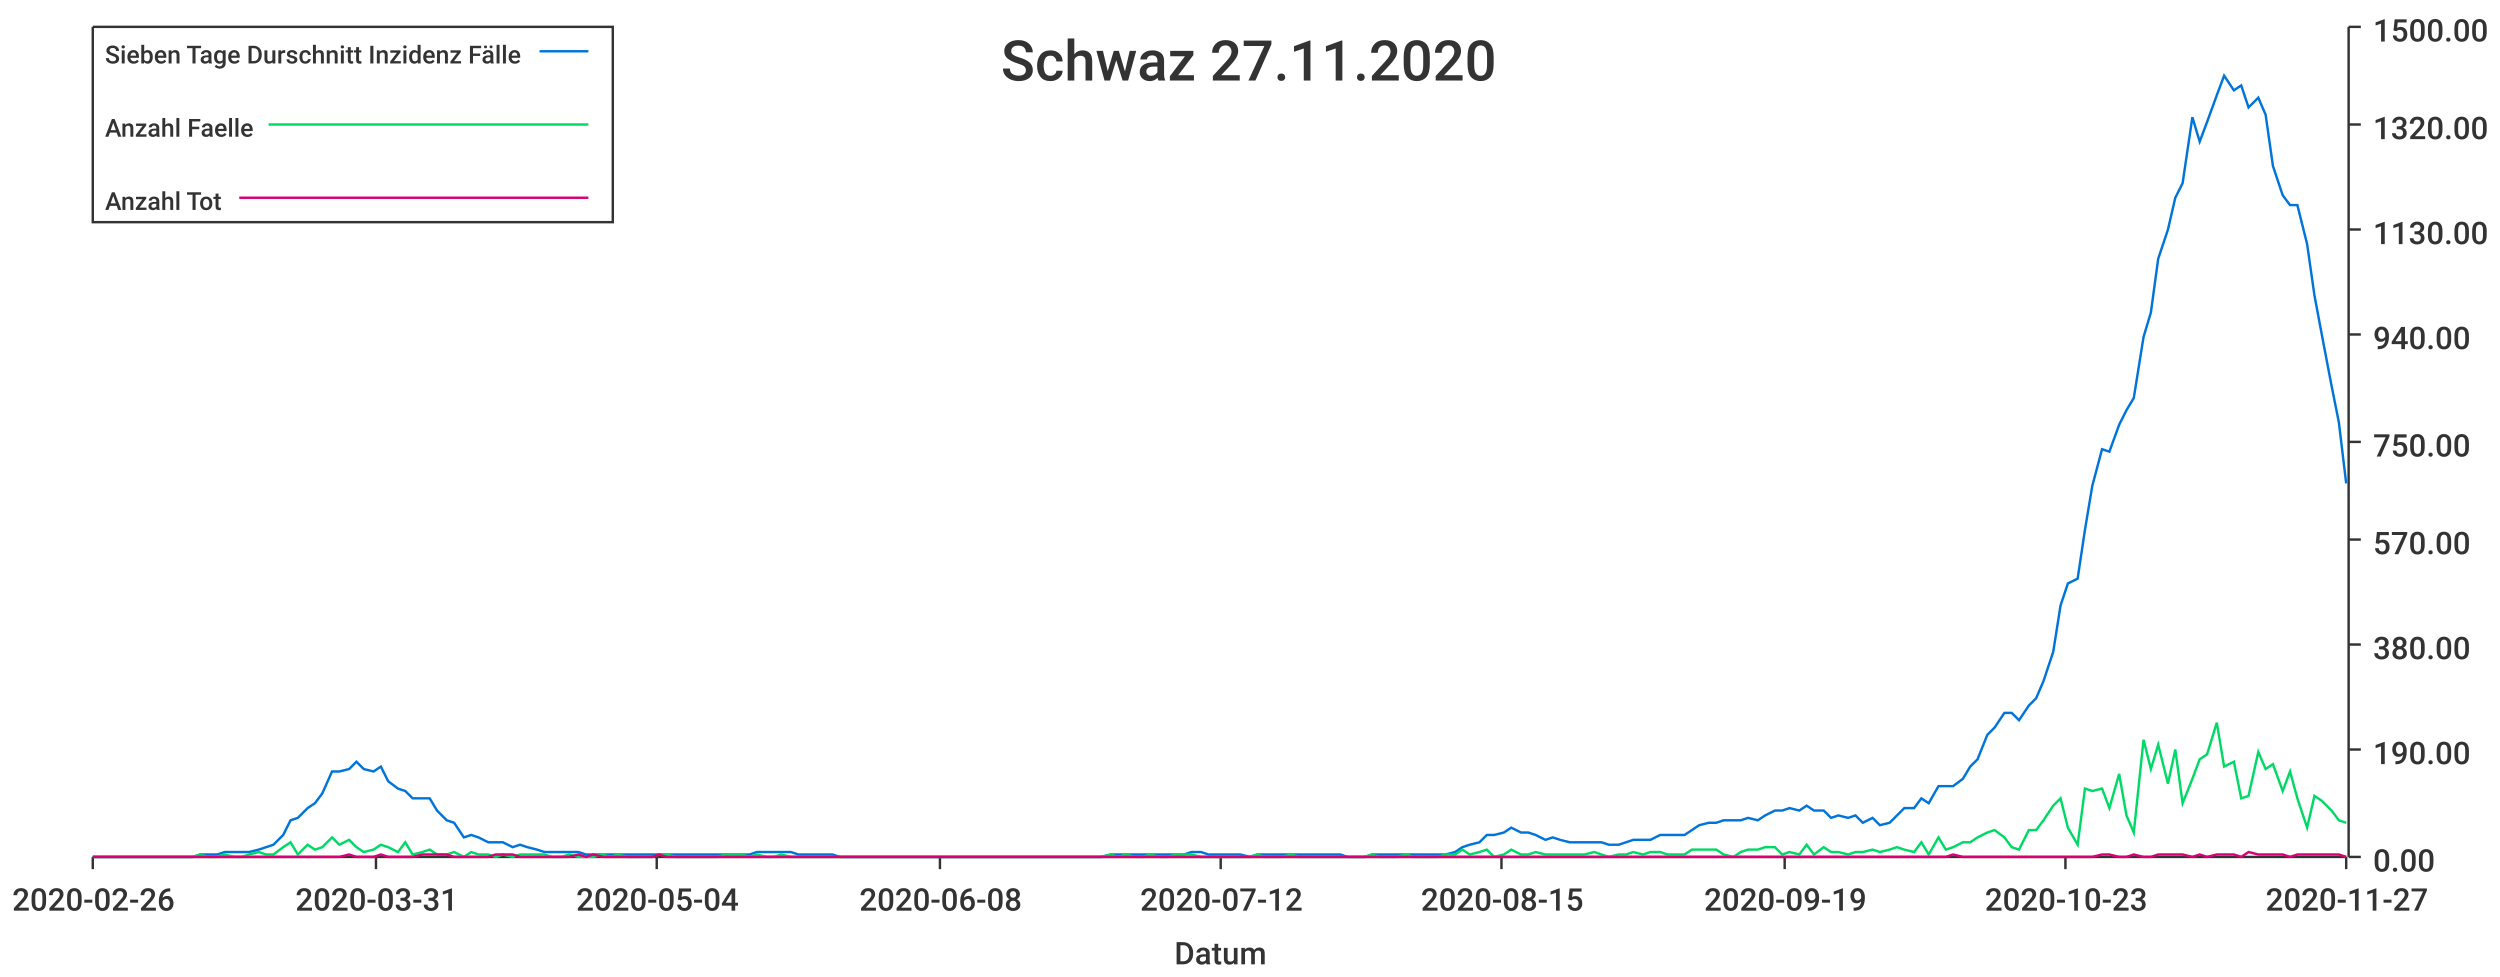
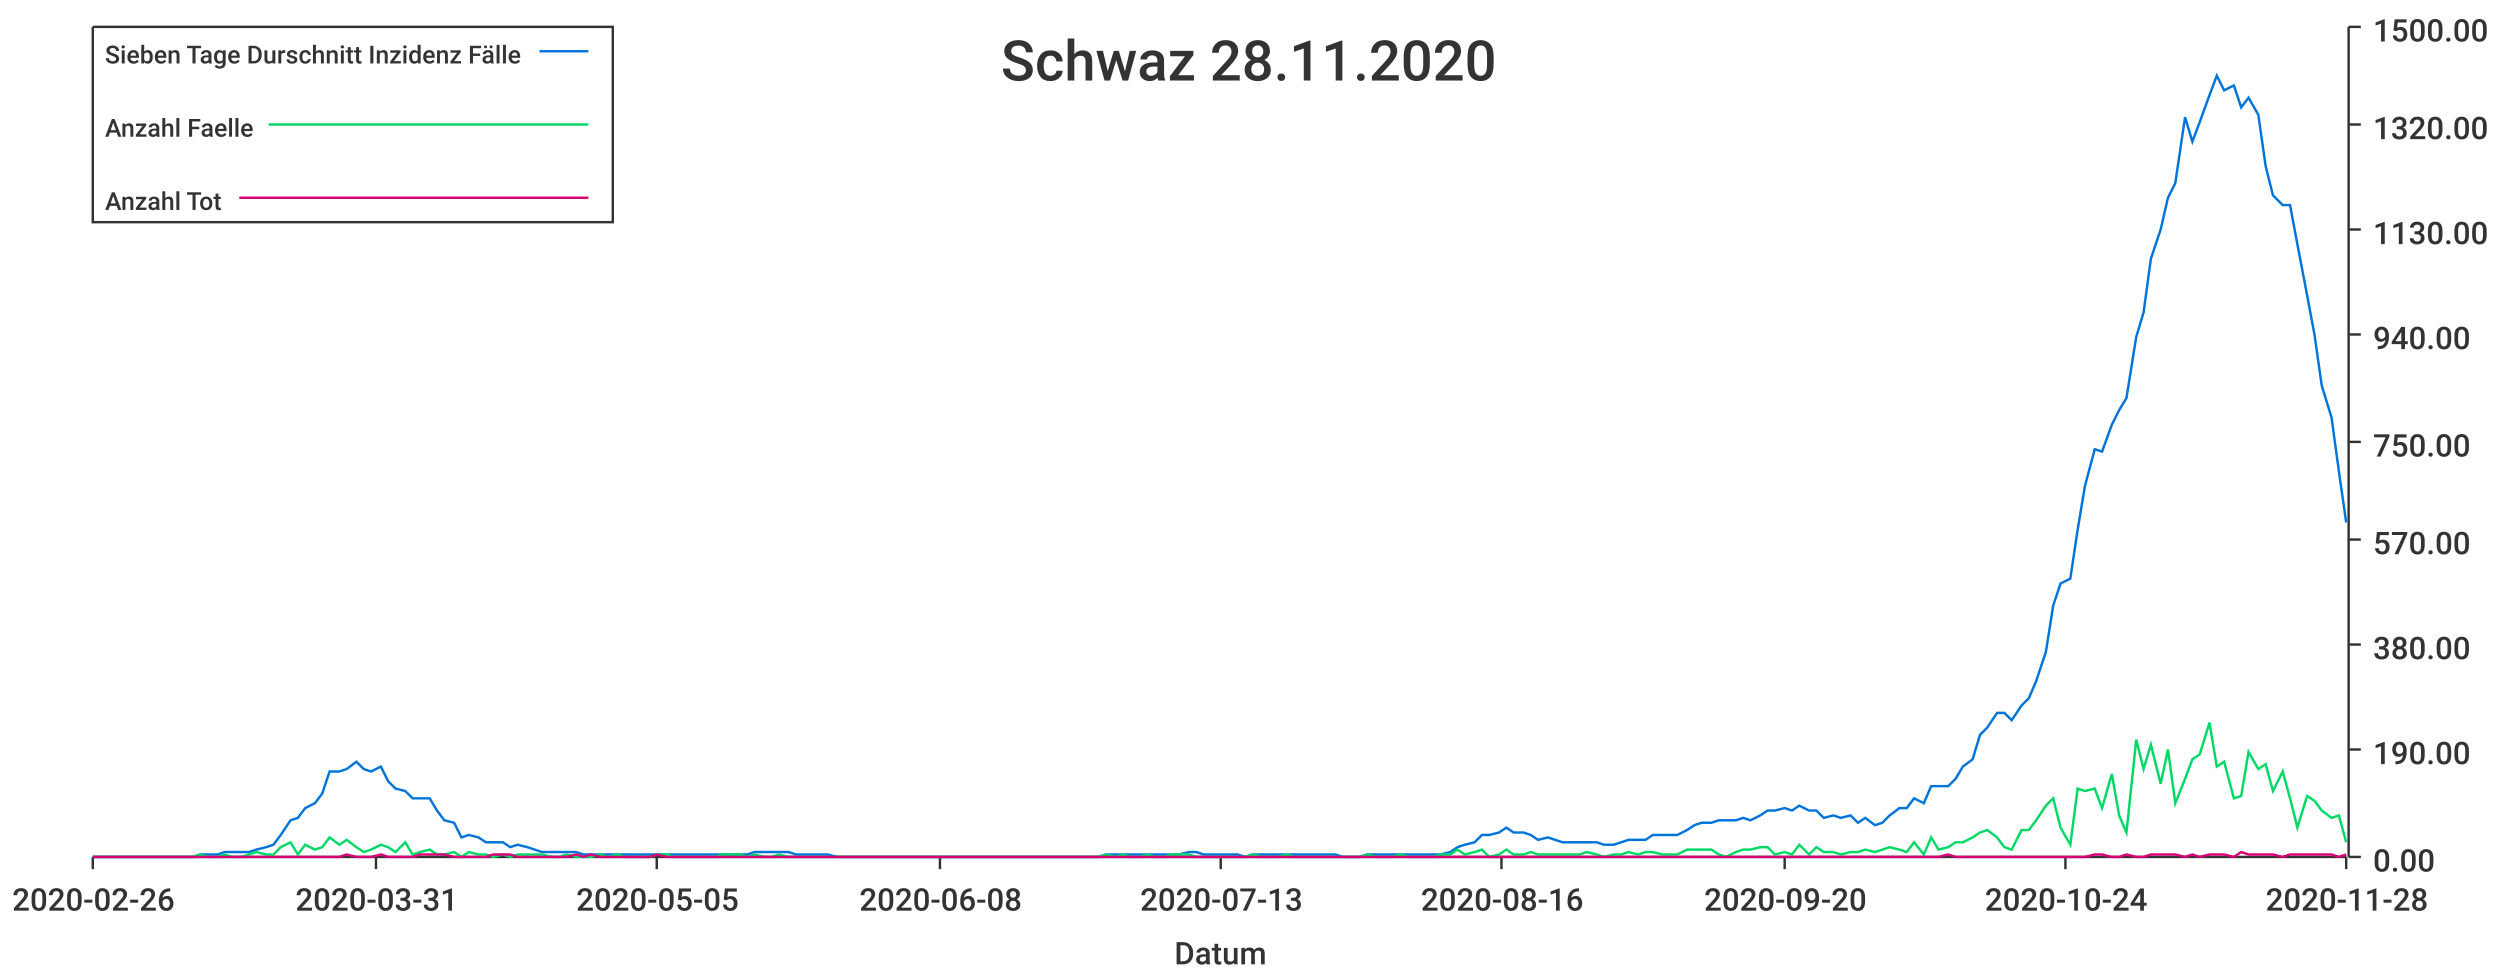
<svg xmlns="http://www.w3.org/2000/svg" width="1024" height="400">\n<path d="M 0 0 L 1024 0 L 1024 400 L 0 400 L 0 0" style="stroke-width:0;stroke:rgba(255,255,255,1.0);fill:rgba(255,255,255,1.0)" />
  <path d="M 38 11 L 961 11 L 961 351 L 38 351 L 38 11" style="stroke-width:0;stroke:rgba(255,255,255,1.0);fill:rgba(255,255,255,1.0)" />
  <path d="M 38 351 L 961 351" style="stroke-width:1;stroke:rgba(51,51,51,1.0);fill:none" />
  <path d="M 38 351 L 38 356" style="stroke-width:1;stroke:rgba(51,51,51,1.0);fill:none" />
  <text x="5" y="373" style="stroke-width:0;stroke:none;fill:rgba(51,51,51,1.0);font-size:12.8px;font-family:'Roboto Medium',sans-serif">2020-02-26</text>
  <path d="M 154 351 L 154 356" style="stroke-width:1;stroke:rgba(51,51,51,1.0);fill:none" />
  <text x="121" y="373" style="stroke-width:0;stroke:none;fill:rgba(51,51,51,1.0);font-size:12.8px;font-family:'Roboto Medium',sans-serif">2020-03-31</text>
  <path d="M 269 351 L 269 356" style="stroke-width:1;stroke:rgba(51,51,51,1.0);fill:none" />
-   <text x="236" y="373" style="stroke-width:0;stroke:none;fill:rgba(51,51,51,1.0);font-size:12.8px;font-family:'Roboto Medium',sans-serif">2020-05-04</text>
+   <text x="236" y="373" style="stroke-width:0;stroke:none;fill:rgba(51,51,51,1.0);font-size:12.8px;font-family:'Roboto Medium',sans-serif">2020-05-05</text>
  <path d="M 385 351 L 385 356" style="stroke-width:1;stroke:rgba(51,51,51,1.0);fill:none" />
  <text x="352" y="373" style="stroke-width:0;stroke:none;fill:rgba(51,51,51,1.0);font-size:12.8px;font-family:'Roboto Medium',sans-serif">2020-06-08</text>
  <path d="M 500 351 L 500 356" style="stroke-width:1;stroke:rgba(51,51,51,1.0);fill:none" />
-   <text x="467" y="373" style="stroke-width:0;stroke:none;fill:rgba(51,51,51,1.0);font-size:12.8px;font-family:'Roboto Medium',sans-serif">2020-07-12</text>
+   <text x="467" y="373" style="stroke-width:0;stroke:none;fill:rgba(51,51,51,1.0);font-size:12.8px;font-family:'Roboto Medium',sans-serif">2020-07-13</text>
  <path d="M 615 351 L 615 356" style="stroke-width:1;stroke:rgba(51,51,51,1.0);fill:none" />
-   <text x="582" y="373" style="stroke-width:0;stroke:none;fill:rgba(51,51,51,1.0);font-size:12.8px;font-family:'Roboto Medium',sans-serif">2020-08-15</text>
+   <text x="582" y="373" style="stroke-width:0;stroke:none;fill:rgba(51,51,51,1.0);font-size:12.8px;font-family:'Roboto Medium',sans-serif">2020-08-16</text>
  <path d="M 731 351 L 731 356" style="stroke-width:1;stroke:rgba(51,51,51,1.0);fill:none" />
-   <text x="698" y="373" style="stroke-width:0;stroke:none;fill:rgba(51,51,51,1.0);font-size:12.8px;font-family:'Roboto Medium',sans-serif">2020-09-19</text>
+   <text x="698" y="373" style="stroke-width:0;stroke:none;fill:rgba(51,51,51,1.0);font-size:12.8px;font-family:'Roboto Medium',sans-serif">2020-09-20</text>
  <path d="M 846 351 L 846 356" style="stroke-width:1;stroke:rgba(51,51,51,1.0);fill:none" />
-   <text x="813" y="373" style="stroke-width:0;stroke:none;fill:rgba(51,51,51,1.0);font-size:12.8px;font-family:'Roboto Medium',sans-serif">2020-10-23</text>
+   <text x="813" y="373" style="stroke-width:0;stroke:none;fill:rgba(51,51,51,1.0);font-size:12.8px;font-family:'Roboto Medium',sans-serif">2020-10-24</text>
  <path d="M 961 351 L 961 356" style="stroke-width:1;stroke:rgba(51,51,51,1.0);fill:none" />
-   <text x="928" y="373" style="stroke-width:0;stroke:none;fill:rgba(51,51,51,1.0);font-size:12.8px;font-family:'Roboto Medium',sans-serif">2020-11-27</text>
+   <text x="928" y="373" style="stroke-width:0;stroke:none;fill:rgba(51,51,51,1.0);font-size:12.8px;font-family:'Roboto Medium',sans-serif">2020-11-28</text>
  <text x="481" y="395" style="stroke-width:0;stroke:none;fill:rgba(51,51,51,1.0);font-size:12.8px;font-family:'Roboto Medium',sans-serif">Datum</text>
  <path d="M 962 351 L 962 11" style="stroke-width:1;stroke:rgba(51,51,51,1.0);fill:none" />
  <path d="M 962 351 L 967 351" style="stroke-width:1;stroke:rgba(51,51,51,1.0);fill:none" />
  <text x="972" y="357" style="stroke-width:0;stroke:none;fill:rgba(51,51,51,1.0);font-size:12.8px;font-family:'Roboto Medium',sans-serif">0.00</text>
  <path d="M 962 307 L 967 307" style="stroke-width:1;stroke:rgba(51,51,51,1.0);fill:none" />
  <text x="972" y="313" style="stroke-width:0;stroke:none;fill:rgba(51,51,51,1.0);font-size:12.8px;font-family:'Roboto Medium',sans-serif">190.00</text>
  <path d="M 962 264 L 967 264" style="stroke-width:1;stroke:rgba(51,51,51,1.0);fill:none" />
  <text x="972" y="270" style="stroke-width:0;stroke:none;fill:rgba(51,51,51,1.0);font-size:12.8px;font-family:'Roboto Medium',sans-serif">380.00</text>
  <path d="M 962 221 L 967 221" style="stroke-width:1;stroke:rgba(51,51,51,1.0);fill:none" />
  <text x="972" y="227" style="stroke-width:0;stroke:none;fill:rgba(51,51,51,1.0);font-size:12.8px;font-family:'Roboto Medium',sans-serif">570.00</text>
  <path d="M 962 181 L 967 181" style="stroke-width:1;stroke:rgba(51,51,51,1.0);fill:none" />
  <text x="972" y="187" style="stroke-width:0;stroke:none;fill:rgba(51,51,51,1.0);font-size:12.8px;font-family:'Roboto Medium',sans-serif">750.00</text>
  <path d="M 962 137 L 967 137" style="stroke-width:1;stroke:rgba(51,51,51,1.0);fill:none" />
  <text x="972" y="143" style="stroke-width:0;stroke:none;fill:rgba(51,51,51,1.0);font-size:12.8px;font-family:'Roboto Medium',sans-serif">940.00</text>
  <path d="M 962 94 L 967 94" style="stroke-width:1;stroke:rgba(51,51,51,1.0);fill:none" />
  <text x="972" y="100" style="stroke-width:0;stroke:none;fill:rgba(51,51,51,1.0);font-size:12.8px;font-family:'Roboto Medium',sans-serif">1130.00</text>
  <path d="M 962 51 L 967 51" style="stroke-width:1;stroke:rgba(51,51,51,1.0);fill:none" />
  <text x="972" y="57" style="stroke-width:0;stroke:none;fill:rgba(51,51,51,1.0);font-size:12.8px;font-family:'Roboto Medium',sans-serif">1320.00</text>
  <path d="M 962 11 L 967 11" style="stroke-width:1;stroke:rgba(51,51,51,1.0);fill:none" />
  <text x="972" y="17" style="stroke-width:0;stroke:none;fill:rgba(51,51,51,1.0);font-size:12.8px;font-family:'Roboto Medium',sans-serif">1500.00</text>
-   <path d="M 38 351 L 42 351 L 45 351 L 49 351 L 52 351 L 55 351 L 59 351 L 62 351 L 65 351 L 69 351 L 72 351 L 75 351 L 79 351 L 82 350 L 85 350 L 89 350 L 92 349 L 96 349 L 99 349 L 102 349 L 106 348 L 109 347 L 112 346 L 116 342 L 119 336 L 122 335 L 126 331 L 129 329 L 132 325 L 136 316 L 139 316 L 143 315 L 146 312 L 149 315 L 153 316 L 156 314 L 159 320 L 163 323 L 166 324 L 169 327 L 173 327 L 176 327 L 179 332 L 183 336 L 186 337 L 190 343 L 193 342 L 196 343 L 200 345 L 203 345 L 206 345 L 210 347 L 213 346 L 216 347 L 220 348 L 223 349 L 226 349 L 230 349 L 233 349 L 237 349 L 240 350 L 243 350 L 247 350 L 250 350 L 253 350 L 257 350 L 260 350 L 263 350 L 267 350 L 270 350 L 273 350 L 277 350 L 280 350 L 284 350 L 287 350 L 290 350 L 294 350 L 297 350 L 300 350 L 304 350 L 307 350 L 310 349 L 314 349 L 317 349 L 320 349 L 324 349 L 327 350 L 331 350 L 334 350 L 337 350 L 341 350 L 344 351 L 347 351 L 351 351 L 354 351 L 357 351 L 361 351 L 364 351 L 367 351 L 371 351 L 374 351 L 377 351 L 381 351 L 384 351 L 388 351 L 391 351 L 394 351 L 398 351 L 401 351 L 404 351 L 408 351 L 411 351 L 414 351 L 418 351 L 421 351 L 424 351 L 428 351 L 431 351 L 435 351 L 438 351 L 441 351 L 445 351 L 448 351 L 451 351 L 455 350 L 458 350 L 461 350 L 465 350 L 468 350 L 471 350 L 475 350 L 478 350 L 482 350 L 485 350 L 488 349 L 492 349 L 495 350 L 498 350 L 502 350 L 505 350 L 508 350 L 512 351 L 515 350 L 518 350 L 522 350 L 525 350 L 529 350 L 532 350 L 535 350 L 539 350 L 542 350 L 545 350 L 549 350 L 552 351 L 555 351 L 559 351 L 562 350 L 565 350 L 569 350 L 572 350 L 576 350 L 579 350 L 582 350 L 586 350 L 589 350 L 592 350 L 596 349 L 599 347 L 602 346 L 606 345 L 609 342 L 612 342 L 616 341 L 619 339 L 623 341 L 626 341 L 629 342 L 633 344 L 636 343 L 639 344 L 643 345 L 646 345 L 649 345 L 653 345 L 656 345 L 659 346 L 663 346 L 666 345 L 669 344 L 673 344 L 676 344 L 680 342 L 683 342 L 686 342 L 690 342 L 693 340 L 696 338 L 700 337 L 703 337 L 706 336 L 710 336 L 713 336 L 716 335 L 720 336 L 723 334 L 727 332 L 730 332 L 733 331 L 737 332 L 740 330 L 743 332 L 747 332 L 750 335 L 753 334 L 757 335 L 760 334 L 763 337 L 767 335 L 770 338 L 774 337 L 777 334 L 780 331 L 784 331 L 787 327 L 790 329 L 794 322 L 797 322 L 800 322 L 804 319 L 807 314 L 810 311 L 814 301 L 817 298 L 821 292 L 824 292 L 827 295 L 831 289 L 834 286 L 837 279 L 841 267 L 844 248 L 847 239 L 851 237 L 854 217 L 857 199 L 861 184 L 864 185 L 868 174 L 871 168 L 874 163 L 878 138 L 881 128 L 884 106 L 888 94 L 891 81 L 894 75 L 898 48 L 901 58 L 904 50 L 908 39 L 911 31 L 915 37 L 918 35 L 921 44 L 925 40 L 928 47 L 931 68 L 935 80 L 938 84 L 941 84 L 945 100 L 948 121 L 951 137 L 955 158 L 958 173 L 961 198" style="stroke-width:1;stroke:rgba(0,116,217,1.0);fill:none" />
-   <path d="M 38 351 L 42 351 L 45 351 L 49 351 L 52 351 L 55 351 L 59 351 L 62 351 L 65 351 L 69 351 L 72 351 L 75 351 L 79 351 L 82 350 L 85 351 L 89 351 L 92 350 L 96 351 L 99 351 L 102 350 L 106 349 L 109 350 L 112 350 L 116 347 L 119 345 L 122 350 L 126 346 L 129 348 L 132 347 L 136 343 L 139 346 L 143 344 L 146 347 L 149 349 L 153 348 L 156 346 L 159 347 L 163 349 L 166 345 L 169 350 L 173 349 L 176 348 L 179 350 L 183 350 L 186 349 L 190 351 L 193 349 L 196 350 L 200 350 L 203 351 L 206 350 L 210 351 L 213 350 L 216 350 L 220 350 L 223 350 L 226 351 L 230 351 L 233 350 L 237 351 L 240 351 L 243 351 L 247 350 L 250 351 L 253 350 L 257 351 L 260 351 L 263 351 L 267 351 L 270 350 L 273 350 L 277 351 L 280 351 L 284 351 L 287 351 L 290 351 L 294 351 L 297 350 L 300 350 L 304 350 L 307 351 L 310 350 L 314 351 L 317 351 L 320 350 L 324 351 L 327 351 L 331 351 L 334 351 L 337 351 L 341 351 L 344 351 L 347 351 L 351 351 L 354 351 L 357 351 L 361 351 L 364 351 L 367 351 L 371 351 L 374 351 L 377 351 L 381 351 L 384 351 L 388 351 L 391 351 L 394 351 L 398 351 L 401 351 L 404 351 L 408 351 L 411 351 L 414 351 L 418 351 L 421 351 L 424 351 L 428 351 L 431 351 L 435 351 L 438 351 L 441 351 L 445 351 L 448 351 L 451 351 L 455 350 L 458 351 L 461 350 L 465 351 L 468 351 L 471 350 L 475 351 L 478 351 L 482 350 L 485 350 L 488 350 L 492 351 L 495 351 L 498 351 L 502 351 L 505 351 L 508 351 L 512 351 L 515 350 L 518 351 L 522 351 L 525 351 L 529 350 L 532 351 L 535 351 L 539 351 L 542 351 L 545 351 L 549 351 L 552 351 L 555 351 L 559 351 L 562 350 L 565 351 L 569 351 L 572 351 L 576 350 L 579 351 L 582 351 L 586 351 L 589 351 L 592 350 L 596 350 L 599 348 L 602 350 L 606 349 L 609 348 L 612 351 L 616 350 L 619 348 L 623 350 L 626 350 L 629 349 L 633 350 L 636 350 L 639 350 L 643 350 L 646 350 L 649 350 L 653 349 L 656 350 L 659 351 L 663 350 L 666 350 L 669 349 L 673 350 L 676 349 L 680 349 L 683 350 L 686 350 L 690 350 L 693 348 L 696 348 L 700 348 L 703 348 L 706 350 L 710 351 L 713 349 L 716 348 L 720 348 L 723 347 L 727 347 L 730 350 L 733 349 L 737 350 L 740 346 L 743 350 L 747 347 L 750 349 L 753 349 L 757 350 L 760 349 L 763 349 L 767 348 L 770 349 L 774 348 L 777 347 L 780 348 L 784 349 L 787 345 L 790 350 L 794 343 L 797 348 L 800 347 L 804 345 L 807 345 L 810 343 L 814 341 L 817 340 L 821 343 L 824 347 L 827 348 L 831 340 L 834 340 L 837 336 L 841 330 L 844 327 L 847 339 L 851 346 L 854 323 L 857 324 L 861 323 L 864 331 L 868 317 L 871 334 L 874 341 L 878 303 L 881 315 L 884 305 L 888 321 L 891 307 L 894 329 L 898 319 L 901 311 L 904 309 L 908 296 L 911 314 L 915 312 L 918 327 L 921 326 L 925 308 L 928 315 L 931 313 L 935 324 L 938 316 L 941 327 L 945 339 L 948 326 L 951 328 L 955 332 L 958 336 L 961 337" style="stroke-width:1;stroke:rgba(0,217,101,1.0);fill:none" />
-   <path d="M 38 351 L 42 351 L 45 351 L 49 351 L 52 351 L 55 351 L 59 351 L 62 351 L 65 351 L 69 351 L 72 351 L 75 351 L 79 351 L 82 351 L 85 351 L 89 351 L 92 351 L 96 351 L 99 351 L 102 351 L 106 351 L 109 351 L 112 351 L 116 351 L 119 351 L 122 351 L 126 351 L 129 351 L 132 351 L 136 351 L 139 351 L 143 350 L 146 351 L 149 351 L 153 351 L 156 350 L 159 351 L 163 351 L 166 351 L 169 351 L 173 350 L 176 350 L 179 350 L 183 350 L 186 351 L 190 351 L 193 351 L 196 351 L 200 351 L 203 350 L 206 350 L 210 350 L 213 351 L 216 351 L 220 351 L 223 351 L 226 351 L 230 351 L 233 351 L 237 350 L 240 351 L 243 350 L 247 351 L 250 351 L 253 351 L 257 351 L 260 351 L 263 351 L 267 351 L 270 350 L 273 351 L 277 351 L 280 351 L 284 351 L 287 351 L 290 351 L 294 351 L 297 351 L 300 351 L 304 351 L 307 351 L 310 351 L 314 351 L 317 351 L 320 351 L 324 351 L 327 351 L 331 351 L 334 351 L 337 351 L 341 351 L 344 351 L 347 351 L 351 351 L 354 351 L 357 351 L 361 351 L 364 351 L 367 351 L 371 351 L 374 351 L 377 351 L 381 351 L 384 351 L 388 351 L 391 351 L 394 351 L 398 351 L 401 351 L 404 351 L 408 351 L 411 351 L 414 351 L 418 351 L 421 351 L 424 351 L 428 351 L 431 351 L 435 351 L 438 351 L 441 351 L 445 351 L 448 351 L 451 351 L 455 351 L 458 351 L 461 351 L 465 351 L 468 351 L 471 351 L 475 351 L 478 351 L 482 351 L 485 351 L 488 351 L 492 351 L 495 351 L 498 351 L 502 351 L 505 351 L 508 351 L 512 351 L 515 351 L 518 351 L 522 351 L 525 351 L 529 351 L 532 351 L 535 351 L 539 351 L 542 351 L 545 351 L 549 351 L 552 351 L 555 351 L 559 351 L 562 351 L 565 351 L 569 351 L 572 351 L 576 351 L 579 351 L 582 351 L 586 351 L 589 351 L 592 351 L 596 351 L 599 351 L 602 351 L 606 351 L 609 351 L 612 351 L 616 351 L 619 351 L 623 351 L 626 351 L 629 351 L 633 351 L 636 351 L 639 351 L 643 351 L 646 351 L 649 351 L 653 351 L 656 351 L 659 351 L 663 351 L 666 351 L 669 351 L 673 351 L 676 351 L 680 351 L 683 351 L 686 351 L 690 351 L 693 351 L 696 351 L 700 351 L 703 351 L 706 351 L 710 351 L 713 351 L 716 351 L 720 351 L 723 351 L 727 351 L 730 351 L 733 351 L 737 351 L 740 351 L 743 351 L 747 351 L 750 351 L 753 351 L 757 351 L 760 351 L 763 351 L 767 351 L 770 351 L 774 351 L 777 351 L 780 351 L 784 351 L 787 351 L 790 351 L 794 351 L 797 351 L 800 350 L 804 351 L 807 351 L 810 351 L 814 351 L 817 351 L 821 351 L 824 351 L 827 351 L 831 351 L 834 351 L 837 351 L 841 351 L 844 351 L 847 351 L 851 351 L 854 351 L 857 351 L 861 350 L 864 350 L 868 351 L 871 351 L 874 350 L 878 351 L 881 351 L 884 350 L 888 350 L 891 350 L 894 350 L 898 351 L 901 350 L 904 351 L 908 350 L 911 350 L 915 350 L 918 351 L 921 349 L 925 350 L 928 350 L 931 350 L 935 350 L 938 351 L 941 350 L 945 350 L 948 350 L 951 350 L 955 350 L 958 350 L 961 351" style="stroke-width:1;stroke:rgba(217,0,116,1.0);fill:none" />
-   <text x="410" y="33" style="stroke-width:0;stroke:none;fill:rgba(51,51,51,1.0);font-size:23.0px;font-family:'Roboto Medium',sans-serif">Schwaz 27.11.2020</text>
+   <path d="M 38 351 L 42 351 L 45 351 L 49 351 L 52 351 L 55 351 L 59 351 L 62 351 L 65 351 L 69 351 L 72 351 L 75 351 L 79 351 L 82 350 L 85 350 L 89 350 L 92 349 L 95 349 L 99 349 L 102 349 L 105 348 L 109 347 L 112 346 L 115 342 L 119 336 L 122 335 L 125 331 L 129 329 L 132 325 L 135 316 L 139 316 L 142 315 L 146 312 L 149 315 L 152 316 L 156 314 L 159 320 L 162 323 L 166 324 L 169 327 L 172 327 L 176 327 L 179 332 L 182 336 L 186 337 L 189 343 L 192 342 L 196 343 L 199 345 L 202 345 L 206 345 L 209 347 L 212 346 L 216 347 L 219 348 L 222 349 L 226 349 L 229 349 L 232 349 L 236 349 L 239 350 L 242 350 L 246 350 L 249 350 L 253 350 L 256 350 L 259 350 L 263 350 L 266 350 L 269 350 L 273 350 L 276 350 L 279 350 L 283 350 L 286 350 L 289 350 L 293 350 L 296 350 L 299 350 L 303 350 L 306 350 L 309 349 L 313 349 L 316 349 L 319 349 L 323 349 L 326 350 L 329 350 L 333 350 L 336 350 L 339 350 L 343 351 L 346 351 L 350 351 L 353 351 L 356 351 L 360 351 L 363 351 L 366 351 L 370 351 L 373 351 L 376 351 L 380 351 L 383 351 L 386 351 L 390 351 L 393 351 L 396 351 L 400 351 L 403 351 L 406 351 L 410 351 L 413 351 L 416 351 L 420 351 L 423 351 L 426 351 L 430 351 L 433 351 L 436 351 L 440 351 L 443 351 L 446 351 L 450 351 L 453 350 L 457 350 L 460 350 L 463 350 L 467 350 L 470 350 L 473 350 L 477 350 L 480 350 L 483 350 L 487 349 L 490 349 L 493 350 L 497 350 L 500 350 L 503 350 L 507 350 L 510 351 L 513 350 L 517 350 L 520 350 L 523 350 L 527 350 L 530 350 L 533 350 L 537 350 L 540 350 L 543 350 L 547 350 L 550 351 L 554 351 L 557 351 L 560 350 L 564 350 L 567 350 L 570 350 L 574 350 L 577 350 L 580 350 L 584 350 L 587 350 L 590 350 L 594 349 L 597 347 L 600 346 L 604 345 L 607 342 L 610 342 L 614 341 L 617 339 L 620 341 L 624 341 L 627 342 L 630 344 L 634 343 L 637 344 L 640 345 L 644 345 L 647 345 L 650 345 L 654 345 L 657 346 L 661 346 L 664 345 L 667 344 L 671 344 L 674 344 L 677 342 L 681 342 L 684 342 L 687 342 L 691 340 L 694 338 L 697 337 L 701 337 L 704 336 L 707 336 L 711 336 L 714 335 L 717 336 L 721 334 L 724 332 L 727 332 L 731 331 L 734 332 L 737 330 L 741 332 L 744 332 L 747 335 L 751 334 L 754 335 L 758 334 L 761 337 L 764 335 L 768 338 L 771 337 L 774 334 L 778 331 L 781 331 L 784 327 L 788 329 L 791 322 L 794 322 L 798 322 L 801 319 L 804 314 L 808 311 L 811 301 L 814 298 L 818 292 L 821 292 L 824 295 L 828 289 L 831 286 L 834 279 L 838 267 L 841 248 L 844 239 L 848 237 L 851 217 L 854 199 L 858 184 L 861 185 L 865 174 L 868 168 L 871 163 L 875 138 L 878 128 L 881 106 L 885 94 L 888 81 L 891 75 L 895 48 L 898 58 L 901 50 L 905 39 L 908 31 L 911 37 L 915 35 L 918 44 L 921 40 L 925 47 L 928 68 L 931 80 L 935 84 L 938 84 L 941 100 L 945 121 L 948 137 L 951 158 L 955 171 L 958 193 L 961 214" style="stroke-width:1;stroke:rgba(0,116,217,1.0);fill:none" />
+   <path d="M 38 351 L 42 351 L 45 351 L 49 351 L 52 351 L 55 351 L 59 351 L 62 351 L 65 351 L 69 351 L 72 351 L 75 351 L 79 351 L 82 350 L 85 351 L 89 351 L 92 350 L 95 351 L 99 351 L 102 350 L 105 349 L 109 350 L 112 350 L 115 347 L 119 345 L 122 350 L 125 346 L 129 348 L 132 347 L 135 343 L 139 346 L 142 344 L 146 347 L 149 349 L 152 348 L 156 346 L 159 347 L 162 349 L 166 345 L 169 350 L 172 349 L 176 348 L 179 350 L 182 350 L 186 349 L 189 351 L 192 349 L 196 350 L 199 350 L 202 351 L 206 350 L 209 351 L 212 350 L 216 350 L 219 350 L 222 350 L 226 351 L 229 351 L 232 350 L 236 351 L 239 351 L 242 351 L 246 350 L 249 351 L 253 350 L 256 351 L 259 351 L 263 351 L 266 351 L 269 350 L 273 350 L 276 351 L 279 351 L 283 351 L 286 351 L 289 351 L 293 351 L 296 350 L 299 350 L 303 350 L 306 351 L 309 350 L 313 351 L 316 351 L 319 350 L 323 351 L 326 351 L 329 351 L 333 351 L 336 351 L 339 351 L 343 351 L 346 351 L 350 351 L 353 351 L 356 351 L 360 351 L 363 351 L 366 351 L 370 351 L 373 351 L 376 351 L 380 351 L 383 351 L 386 351 L 390 351 L 393 351 L 396 351 L 400 351 L 403 351 L 406 351 L 410 351 L 413 351 L 416 351 L 420 351 L 423 351 L 426 351 L 430 351 L 433 351 L 436 351 L 440 351 L 443 351 L 446 351 L 450 351 L 453 350 L 457 351 L 460 350 L 463 351 L 467 351 L 470 350 L 473 351 L 477 351 L 480 350 L 483 350 L 487 350 L 490 351 L 493 351 L 497 351 L 500 351 L 503 351 L 507 351 L 510 351 L 513 350 L 517 351 L 520 351 L 523 351 L 527 350 L 530 351 L 533 351 L 537 351 L 540 351 L 543 351 L 547 351 L 550 351 L 554 351 L 557 351 L 560 350 L 564 351 L 567 351 L 570 351 L 574 350 L 577 351 L 580 351 L 584 351 L 587 351 L 590 350 L 594 350 L 597 348 L 600 350 L 604 349 L 607 348 L 610 351 L 614 350 L 617 348 L 620 350 L 624 350 L 627 349 L 630 350 L 634 350 L 637 350 L 640 350 L 644 350 L 647 350 L 650 349 L 654 350 L 657 351 L 661 350 L 664 350 L 667 349 L 671 350 L 674 349 L 677 349 L 681 350 L 684 350 L 687 350 L 691 348 L 694 348 L 697 348 L 701 348 L 704 350 L 707 351 L 711 349 L 714 348 L 717 348 L 721 347 L 724 347 L 727 350 L 731 349 L 734 350 L 737 346 L 741 350 L 744 347 L 747 349 L 751 349 L 754 350 L 758 349 L 761 349 L 764 348 L 768 349 L 771 348 L 774 347 L 778 348 L 781 349 L 784 345 L 788 350 L 791 343 L 794 348 L 798 347 L 801 345 L 804 345 L 808 343 L 811 341 L 814 340 L 818 343 L 821 347 L 824 348 L 828 340 L 831 340 L 834 336 L 838 330 L 841 327 L 844 339 L 848 346 L 851 323 L 854 324 L 858 323 L 861 331 L 865 317 L 868 334 L 871 341 L 875 303 L 878 315 L 881 305 L 885 321 L 888 307 L 891 329 L 895 319 L 898 311 L 901 309 L 905 296 L 908 314 L 911 312 L 915 327 L 918 326 L 921 308 L 925 315 L 928 313 L 931 324 L 935 316 L 938 327 L 941 339 L 945 326 L 948 328 L 951 332 L 955 335 L 958 334 L 961 345" style="stroke-width:1;stroke:rgba(0,217,101,1.0);fill:none" />
+   <path d="M 38 351 L 42 351 L 45 351 L 49 351 L 52 351 L 55 351 L 59 351 L 62 351 L 65 351 L 69 351 L 72 351 L 75 351 L 79 351 L 82 351 L 85 351 L 89 351 L 92 351 L 95 351 L 99 351 L 102 351 L 105 351 L 109 351 L 112 351 L 115 351 L 119 351 L 122 351 L 125 351 L 129 351 L 132 351 L 135 351 L 139 351 L 142 350 L 146 351 L 149 351 L 152 351 L 156 350 L 159 351 L 162 351 L 166 351 L 169 351 L 172 350 L 176 350 L 179 350 L 182 350 L 186 351 L 189 351 L 192 351 L 196 351 L 199 351 L 202 350 L 206 350 L 209 350 L 212 351 L 216 351 L 219 351 L 222 351 L 226 351 L 229 351 L 232 351 L 236 350 L 239 351 L 242 350 L 246 351 L 249 351 L 253 351 L 256 351 L 259 351 L 263 351 L 266 351 L 269 350 L 273 351 L 276 351 L 279 351 L 283 351 L 286 351 L 289 351 L 293 351 L 296 351 L 299 351 L 303 351 L 306 351 L 309 351 L 313 351 L 316 351 L 319 351 L 323 351 L 326 351 L 329 351 L 333 351 L 336 351 L 339 351 L 343 351 L 346 351 L 350 351 L 353 351 L 356 351 L 360 351 L 363 351 L 366 351 L 370 351 L 373 351 L 376 351 L 380 351 L 383 351 L 386 351 L 390 351 L 393 351 L 396 351 L 400 351 L 403 351 L 406 351 L 410 351 L 413 351 L 416 351 L 420 351 L 423 351 L 426 351 L 430 351 L 433 351 L 436 351 L 440 351 L 443 351 L 446 351 L 450 351 L 453 351 L 457 351 L 460 351 L 463 351 L 467 351 L 470 351 L 473 351 L 477 351 L 480 351 L 483 351 L 487 351 L 490 351 L 493 351 L 497 351 L 500 351 L 503 351 L 507 351 L 510 351 L 513 351 L 517 351 L 520 351 L 523 351 L 527 351 L 530 351 L 533 351 L 537 351 L 540 351 L 543 351 L 547 351 L 550 351 L 554 351 L 557 351 L 560 351 L 564 351 L 567 351 L 570 351 L 574 351 L 577 351 L 580 351 L 584 351 L 587 351 L 590 351 L 594 351 L 597 351 L 600 351 L 604 351 L 607 351 L 610 351 L 614 351 L 617 351 L 620 351 L 624 351 L 627 351 L 630 351 L 634 351 L 637 351 L 640 351 L 644 351 L 647 351 L 650 351 L 654 351 L 657 351 L 661 351 L 664 351 L 667 351 L 671 351 L 674 351 L 677 351 L 681 351 L 684 351 L 687 351 L 691 351 L 694 351 L 697 351 L 701 351 L 704 351 L 707 351 L 711 351 L 714 351 L 717 351 L 721 351 L 724 351 L 727 351 L 731 351 L 734 351 L 737 351 L 741 351 L 744 351 L 747 351 L 751 351 L 754 351 L 758 351 L 761 351 L 764 351 L 768 351 L 771 351 L 774 351 L 778 351 L 781 351 L 784 351 L 788 351 L 791 351 L 794 351 L 798 350 L 801 351 L 804 351 L 808 351 L 811 351 L 814 351 L 818 351 L 821 351 L 824 351 L 828 351 L 831 351 L 834 351 L 838 351 L 841 351 L 844 351 L 848 351 L 851 351 L 854 351 L 858 350 L 861 350 L 865 351 L 868 351 L 871 350 L 875 351 L 878 351 L 881 350 L 885 350 L 888 350 L 891 350 L 895 351 L 898 350 L 901 351 L 905 350 L 908 350 L 911 350 L 915 351 L 918 349 L 921 350 L 925 350 L 928 350 L 931 350 L 935 351 L 938 350 L 941 350 L 945 350 L 948 350 L 951 350 L 955 350 L 958 351 L 961 350" style="stroke-width:1;stroke:rgba(217,0,116,1.0);fill:none" />
+   <text x="410" y="33" style="stroke-width:0;stroke:none;fill:rgba(51,51,51,1.0);font-size:23.0px;font-family:'Roboto Medium',sans-serif">Schwaz 28.11.2020</text>
  <path d="M 38 11 L 251 11 L 251 91 L 38 91 L 38 11" style="stroke-width:1;stroke:rgba(51,51,51,1.0);fill:rgba(255,255,255,1.0)" />
  <text x="43" y="26" style="stroke-width:0;stroke:none;fill:rgba(51,51,51,1.0);font-size:10.2px;font-family:'Roboto Medium',sans-serif">Sieben Tage Durschnitt Inzidenz Fälle</text>
  <path d="M 221 21 L 241 21" style="stroke-width:1;stroke:rgba(0,116,217,1.0);fill:none" />
  <text x="43" y="56" style="stroke-width:0;stroke:none;fill:rgba(51,51,51,1.0);font-size:10.2px;font-family:'Roboto Medium',sans-serif">Anzahl Faelle</text>
  <path d="M 110 51 L 241 51" style="stroke-width:1;stroke:rgba(0,217,101,1.0);fill:none" />
  <text x="43" y="86" style="stroke-width:0;stroke:none;fill:rgba(51,51,51,1.0);font-size:10.2px;font-family:'Roboto Medium',sans-serif">Anzahl Tot</text>
  <path d="M 98 81 L 241 81" style="stroke-width:1;stroke:rgba(217,0,116,1.0);fill:none" />
</svg>
